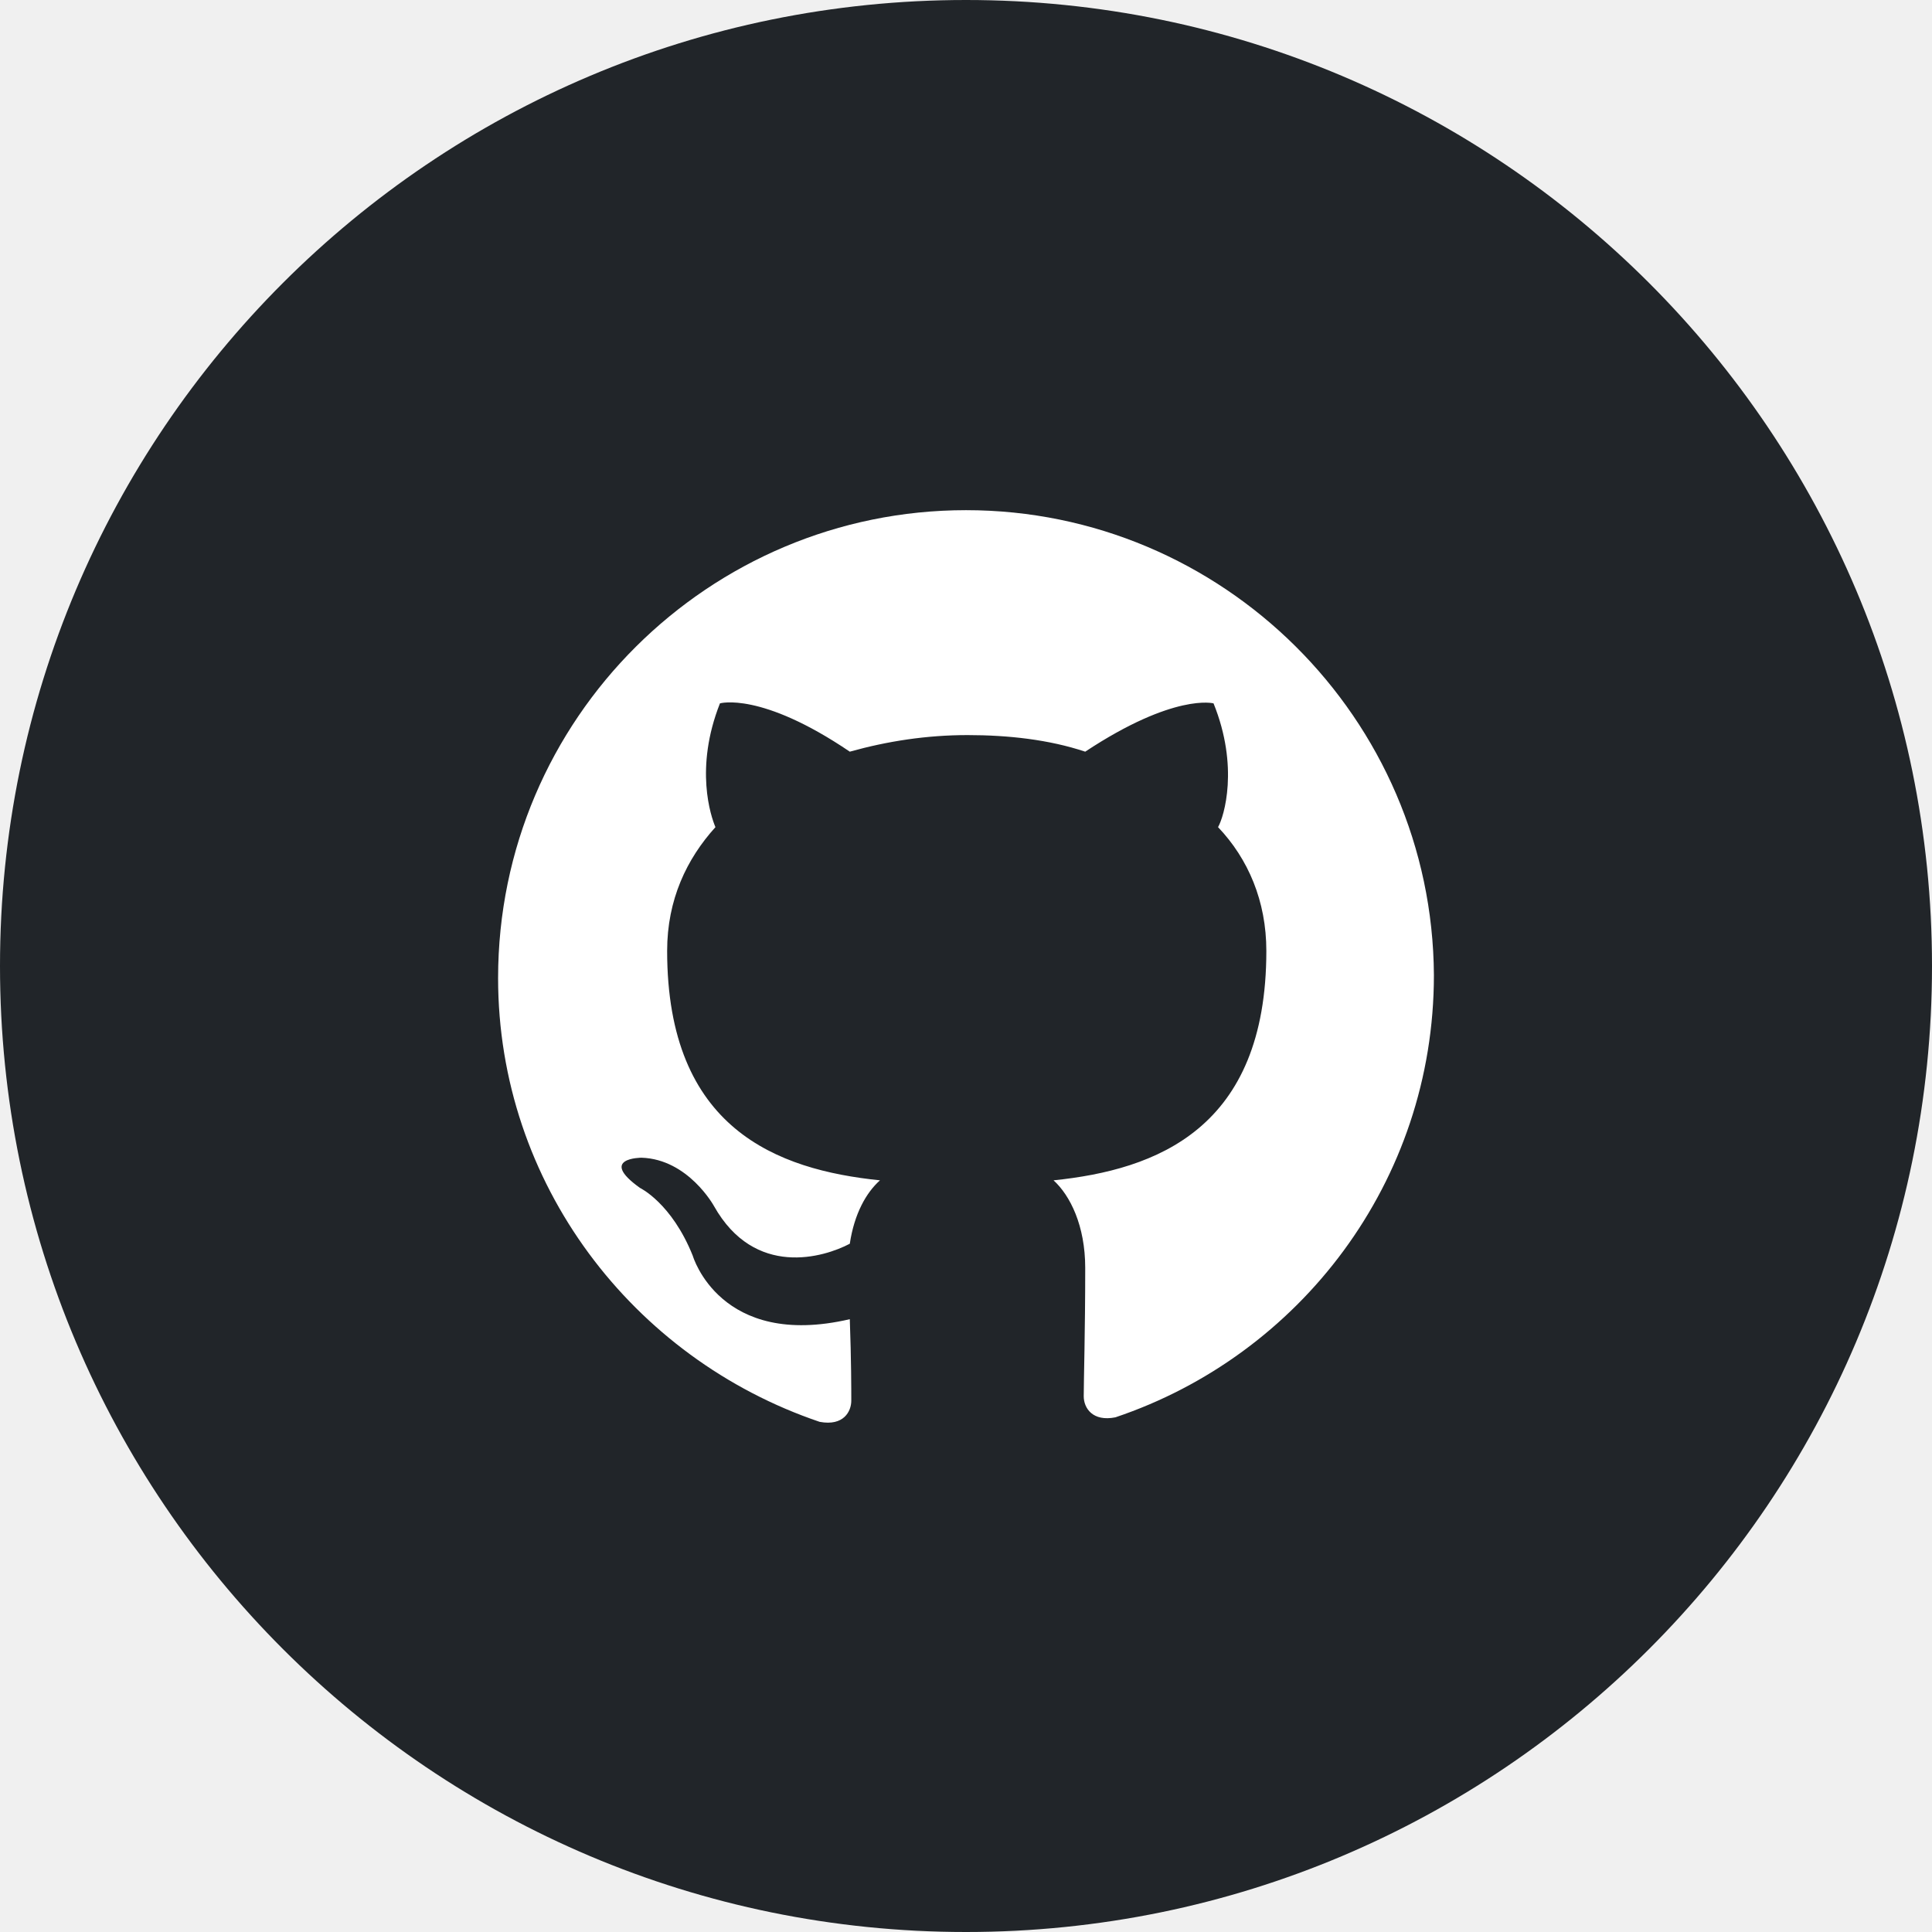
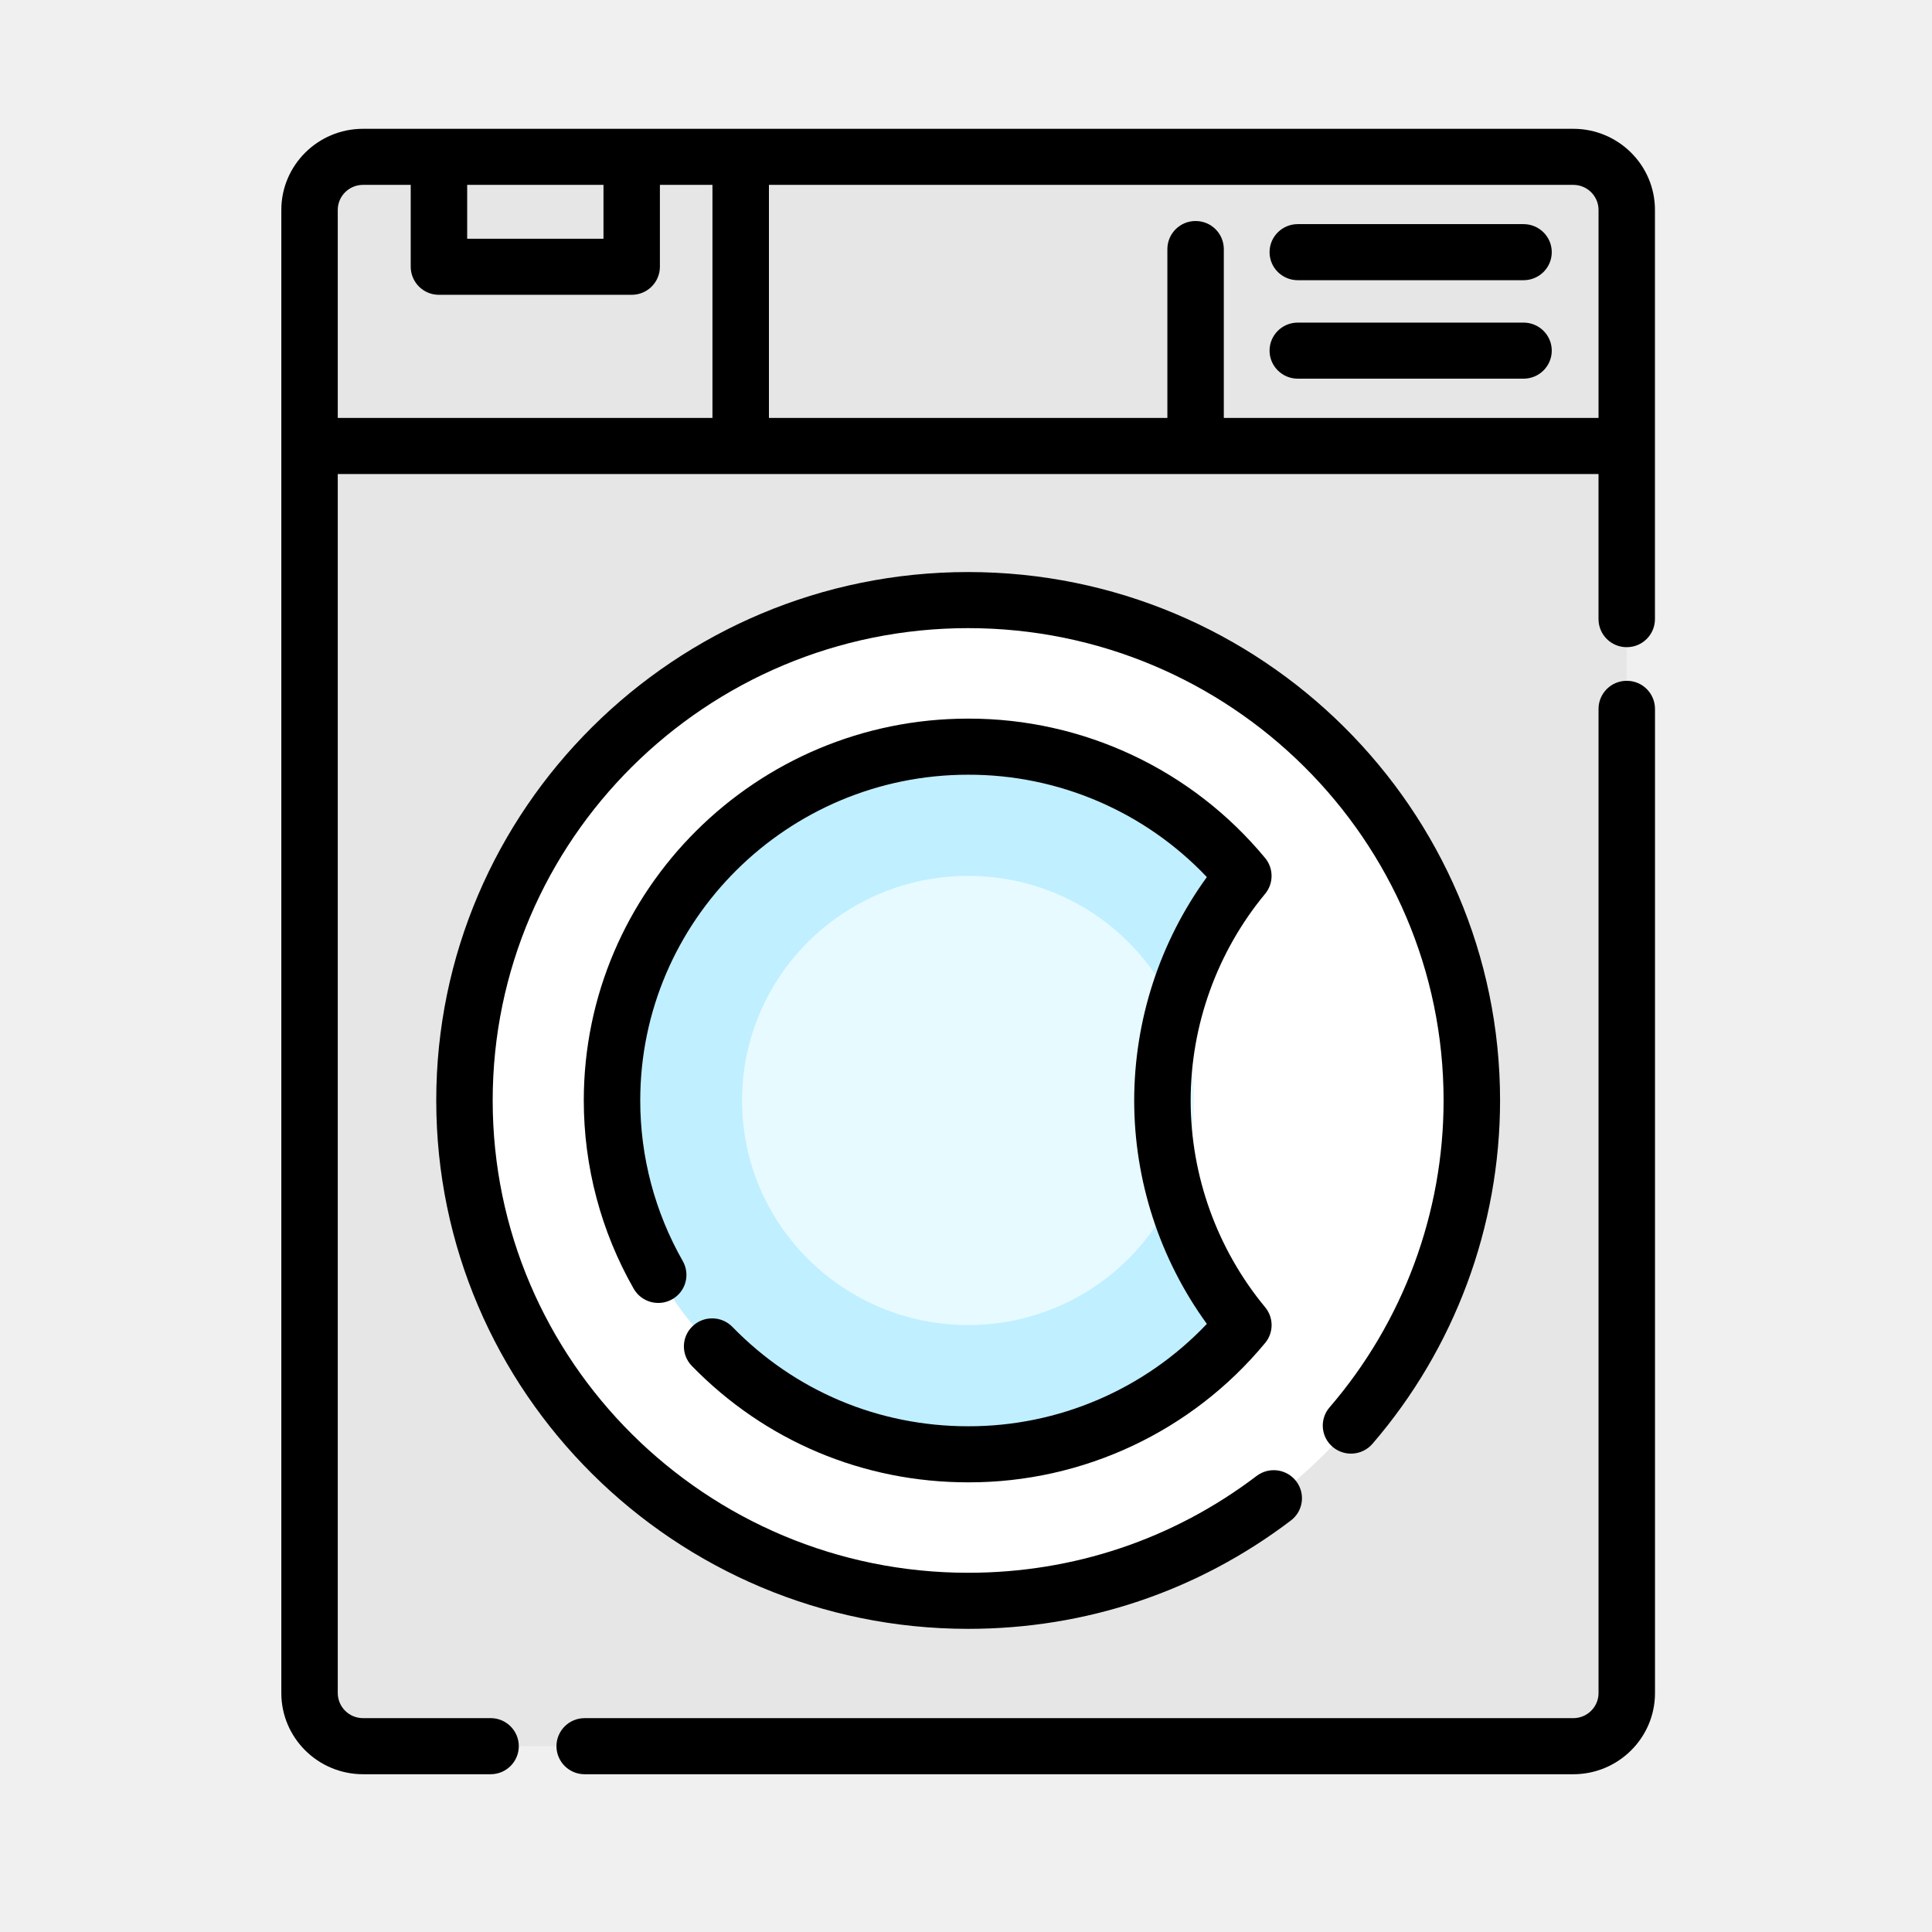
- <svg xmlns="http://www.w3.org/2000/svg" width="48" height="48" viewBox="0 0 48 48" fill="none">
-   <circle cx="24" cy="24" r="24" fill="#212529" />
-   <g clip-path="url(#clip0_38_23867)">
-     <path d="M24 12.675C17.625 12.675 12.375 17.85 12.375 24.3C12.375 29.4 15.713 33.75 20.363 35.325C20.962 35.438 21.15 35.063 21.15 34.8C21.15 34.538 21.15 33.788 21.113 32.775C17.887 33.525 17.212 31.2 17.212 31.2C16.688 29.888 15.9 29.513 15.9 29.513C14.85 28.763 15.938 28.763 15.938 28.763C17.1 28.8 17.738 29.963 17.738 29.963C18.75 31.763 20.475 31.238 21.113 30.9C21.225 30.15 21.525 29.625 21.863 29.325C19.312 29.063 16.575 28.05 16.575 23.625C16.575 22.35 17.062 21.338 17.775 20.55C17.663 20.288 17.25 19.088 17.887 17.475C17.887 17.475 18.9 17.175 21.113 18.675C22.05 18.413 23.025 18.263 24.038 18.263C25.05 18.263 26.062 18.375 26.962 18.675C29.175 17.213 30.15 17.475 30.15 17.475C30.788 19.05 30.413 20.288 30.262 20.55C31.012 21.338 31.462 22.388 31.462 23.625C31.462 28.05 28.725 29.063 26.175 29.325C26.587 29.7 26.962 30.45 26.962 31.5C26.962 33.075 26.925 34.313 26.925 34.688C26.925 34.988 27.15 35.325 27.712 35.213C32.288 33.675 35.625 29.363 35.625 24.225C35.587 17.85 30.375 12.675 24 12.675Z" fill="white" />
-   </g>
-   <defs>
-     <clipPath id="clip0_38_23867">
-       <rect width="24" height="24" fill="white" transform="translate(12 12.0001)" />
-     </clipPath>
-   </defs>
+ <svg xmlns="http://www.w3.org/2000/svg" width="800px" height="800px" viewBox="0 0 1024 1024" class="icon" version="1.1">
+   <path d="M164.056 83.126h698.14v842.388H164.056z" fill="#E6E6E6" />
+   <path d="M246.17 583.27a266.957 265.193 0 1 0 533.914 0 266.957 265.193 0 1 0-533.914 0Z" fill="#FFFFFF" />
+   <path d="M616.084 583.27a186.027 186.027 0 0 1 42.906-119.034 188.871 188.871 0 0 0-145.863-68.483c-104.255 0-188.769 83.957-188.769 187.517 0 103.561 84.514 187.517 188.769 187.517 58.755 0 111.241-26.681 145.863-68.494a185.958 185.958 0 0 1-42.906-119.023z" fill="#C0EFFF" />
+   <path d="M393.296 583.27a119.831 119.046 0 1 0 239.662 0 119.831 119.046 0 1 0-239.662 0Z" fill="#E6FAFF" />
+   <path d="M862.219 360.846a14.905 14.905 0 0 0-14.962 14.859V897.365c0 7.327-5.996 13.289-13.38 13.289H309.885a14.905 14.905 0 0 0-14.95 14.859 14.905 14.905 0 0 0 14.95 14.871H833.877c23.882 0 43.304-19.285 43.304-43.008v-521.671a14.905 14.905 0 0 0-14.962-14.859zM833.877 68.267H192.398C168.528 68.267 149.106 87.563 149.106 111.275v786.091c0 23.723 19.422 43.008 43.292 43.008h67.63a14.905 14.905 0 0 0 14.95-14.871 14.905 14.905 0 0 0-14.95-14.859H192.398a13.358 13.358 0 0 1-13.38-13.289V251.255h668.228v76.902a14.905 14.905 0 0 0 14.95 14.859 14.905 14.905 0 0 0 14.962-14.859V111.275C877.181 87.563 857.759 68.267 833.877 68.267zM319.863 97.985v28.547h-72.249V97.985h72.249zM179.018 111.275c0-7.327 5.996-13.289 13.38-13.289h25.293v43.406a14.905 14.905 0 0 0 14.95 14.859h102.172a14.905 14.905 0 0 0 14.95-14.859V97.985h27.853V221.525H179.018V111.275z m469.629 110.251V132.005a14.905 14.905 0 0 0-14.95-14.859 14.905 14.905 0 0 0-14.962 14.859v89.52H407.552V97.985h426.325c7.373 0 13.38 5.962 13.38 13.289v110.251H648.647z" fill="" />
+   <path d="M706.332 766.885c6.269 5.348 15.713 4.597 21.094-1.627a278.972 278.972 0 0 0 67.641-181.999c0-154.431-126.475-280.064-281.93-280.064S231.219 428.84 231.219 583.27c0 154.419 126.475 280.053 281.919 280.053 62.43 0 121.583-19.854 171.065-57.435a14.791 14.791 0 0 0 2.799-20.821 15.019 15.019 0 0 0-20.981-2.776c-44.203 33.564-97.075 51.314-152.883 51.314-138.957 0-252.006-112.299-252.006-250.334S374.181 332.925 513.138 332.925c138.945 0 251.995 112.31 251.995 250.334 0 59.642-21.47 117.419-60.439 162.668a14.78 14.78 0 0 0 1.638 20.958z" fill="" />
+   <path d="M670.561 454.793a203.696 203.696 0 0 0-157.412-73.91c-112.344 0-203.73 90.795-203.73 202.388a201.387 201.387 0 0 0 26.453 99.783 15.007 15.007 0 0 0 20.389 5.598 14.814 14.814 0 0 0 5.621-20.264 171.827 171.827 0 0 1-22.539-85.106c0-95.209 77.972-172.669 173.807-172.669a173.852 173.852 0 0 1 126.51 54.249 201.99 201.99 0 0 0-38.514 118.42c0 42.519 13.596 84.105 38.514 118.409a173.852 173.852 0 0 1-126.51 54.261c-47.536 0-91.91-18.716-124.962-52.668-5.734-5.894-15.212-6.042-21.151-0.341s-6.098 15.11-0.353 21.015c38.741 39.799 90.761 61.713 146.478 61.713a203.662 203.662 0 0 0 157.412-73.899 14.791 14.791 0 0 0 0-18.876c-25.463-30.766-39.504-69.689-39.504-109.602s14.029-78.837 39.504-109.591a14.871 14.871 0 0 0-0.011-18.91zM807.515 118.795H687.844c-8.272 0-14.95 6.656-14.95 14.859s6.69 14.859 14.95 14.859h119.671c8.272 0 14.95-6.656 14.95-14.859s-6.69-14.859-14.95-14.859zM807.515 170.985H687.844c-8.272 0-14.95 6.656-14.95 14.859s6.69 14.859 14.95 14.859h119.671c8.272 0 14.95-6.656 14.95-14.859s-6.69-14.859-14.95-14.859z" fill="" />
</svg>
